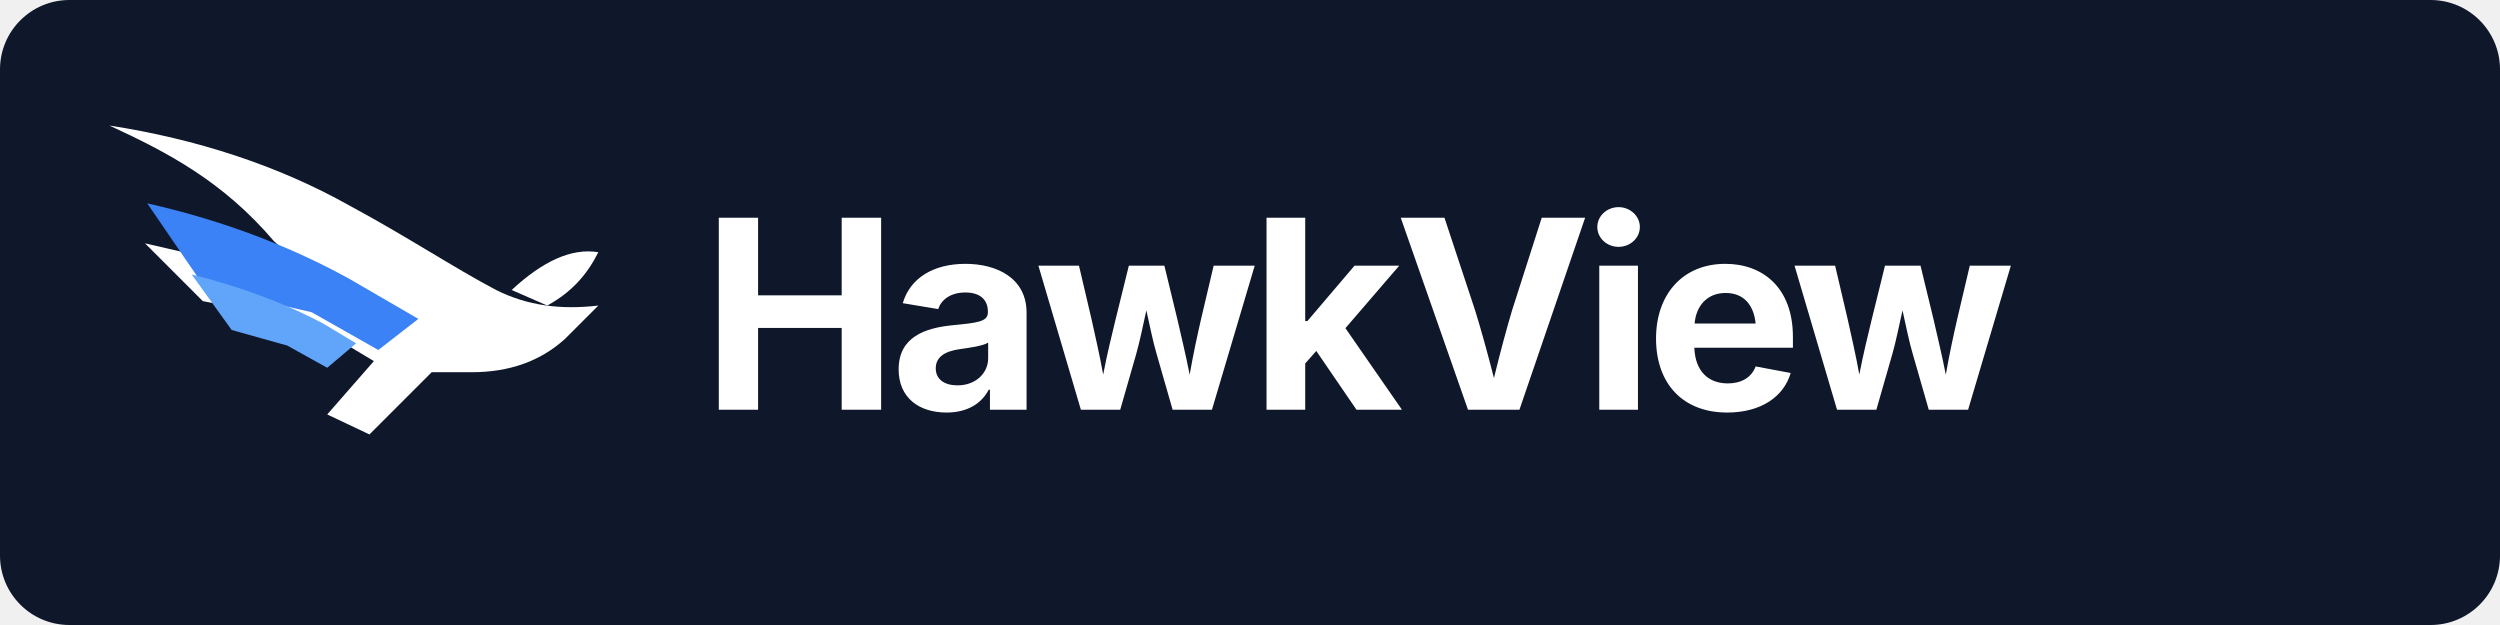
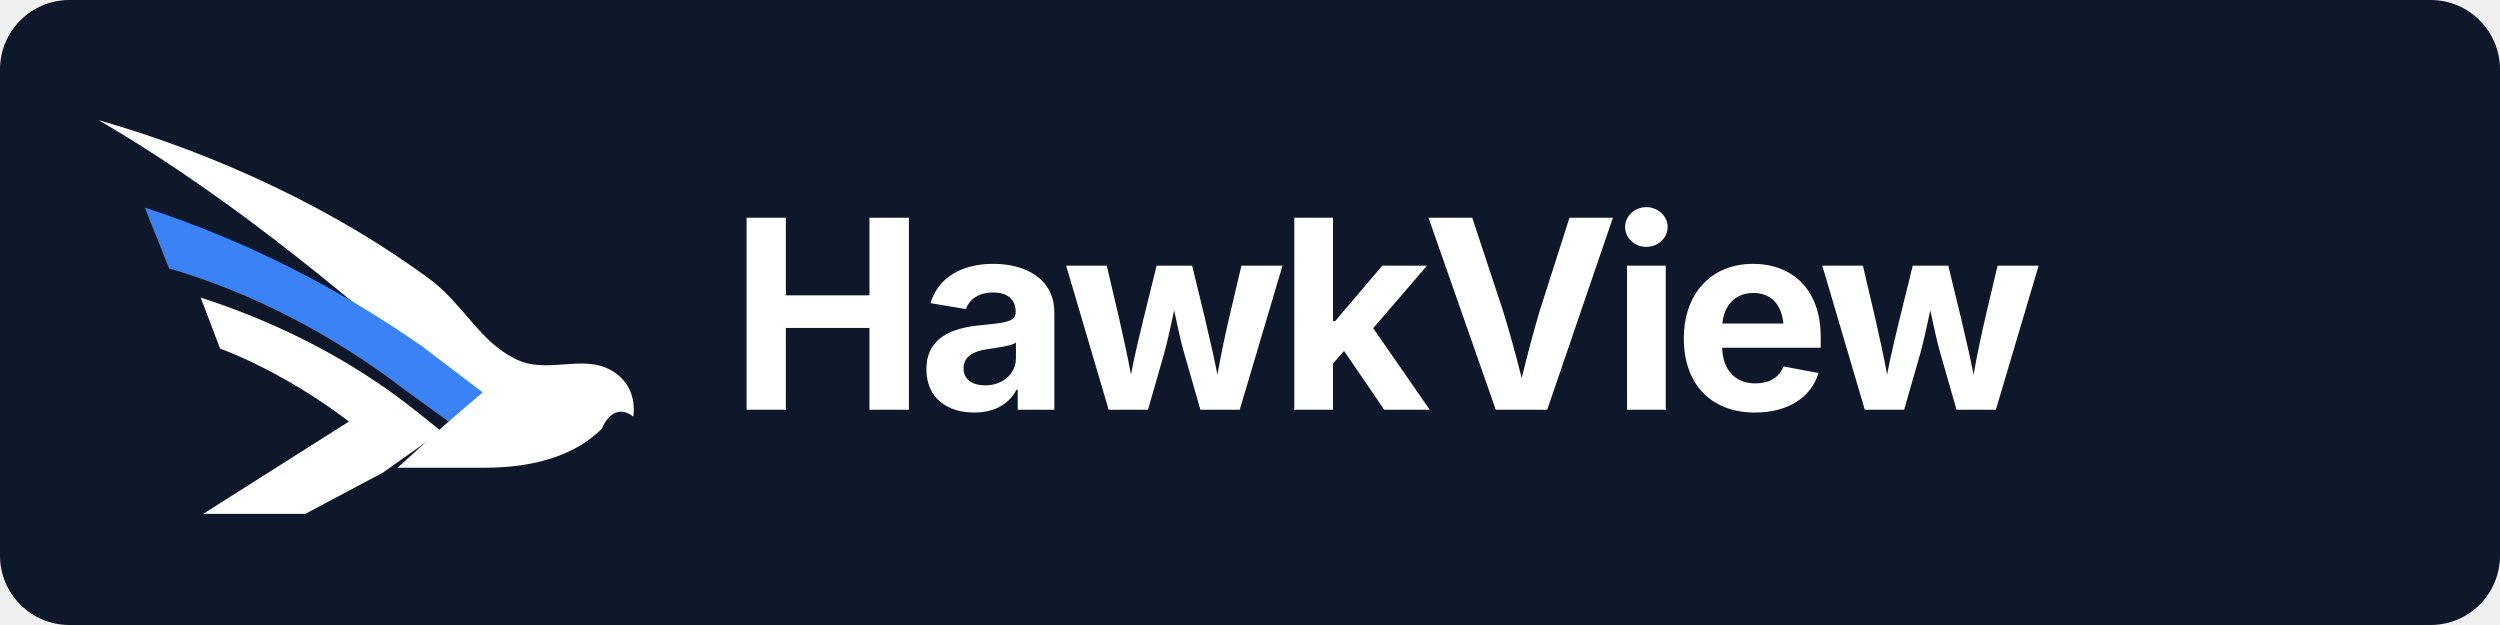
<svg xmlns="http://www.w3.org/2000/svg" viewBox="0 0 720 180" role="img" aria-label="HawkView">
  <rect width="720" height="180" rx="20" fill="#0F172A" />
-   <g transform="translate(20 8) scale(.64)">
-     <path fill="#FFFFFF" d="M18 44c39 6 76 18 108 36 26 14 47 28 66 38 14 7 29 9 46 7l-15 15c-11 10-25 15-42 15h-18l-28 28-19-9 21-24-30-18-47-9-26-26 52 12 36 14-30-27C69 69 44 56 18 44Z" />
-     <path fill="#3B82F6" d="M35 79c31 7 62 18 91 34l31 18-18 14-30-17-48-11-26-38Z" />
-     <path fill="#60A5FA" d="M55 111c20 5 40 12 59 22l15 9-13 11-18-10-25-7-18-25Z" />
-     <path fill="#FFFFFF" d="M199 118c14-13 27-19 39-17-5 10-12 18-23 24l-16-7Z" />
+   <g transform="translate(20 22) scale(.70)">
+     <path fill="#FFFFFF" d="M12 18c49 14 98 37 137 66 13 10 20 25 34 32 13 7 28-2 40 5 7 4 10 11 9 19-5-4-10-2-13 5-11 11-28 16-48 16h-36l21-19c6-6 6-11-1-17C120 96 72 53 12 18Z" />
+     <path fill="#3B82F6" d="M31 54c43 14 81 34 114 57l25 19-14 12-18-13c-30-23-63-40-97-50L31 54Z" />
+     <path fill="#FFFFFF" d="M54 91c34 11 64 27 89 47l10 8-24 17-32 17H55l60-38c-17-13-37-24-53-30L54 91Z" />
  </g>
-   <text x="202" y="118" fill="#FFFFFF" font-family="Manrope, Inter, Arial, sans-serif" font-size="76" font-weight="700" letter-spacing="-2.5">HawkView</text>
+   <text x="210" y="118" fill="#FFFFFF" font-family="Manrope, Inter, Arial, sans-serif" font-size="76" font-weight="700" letter-spacing="-2.5">HawkView</text>
</svg>
